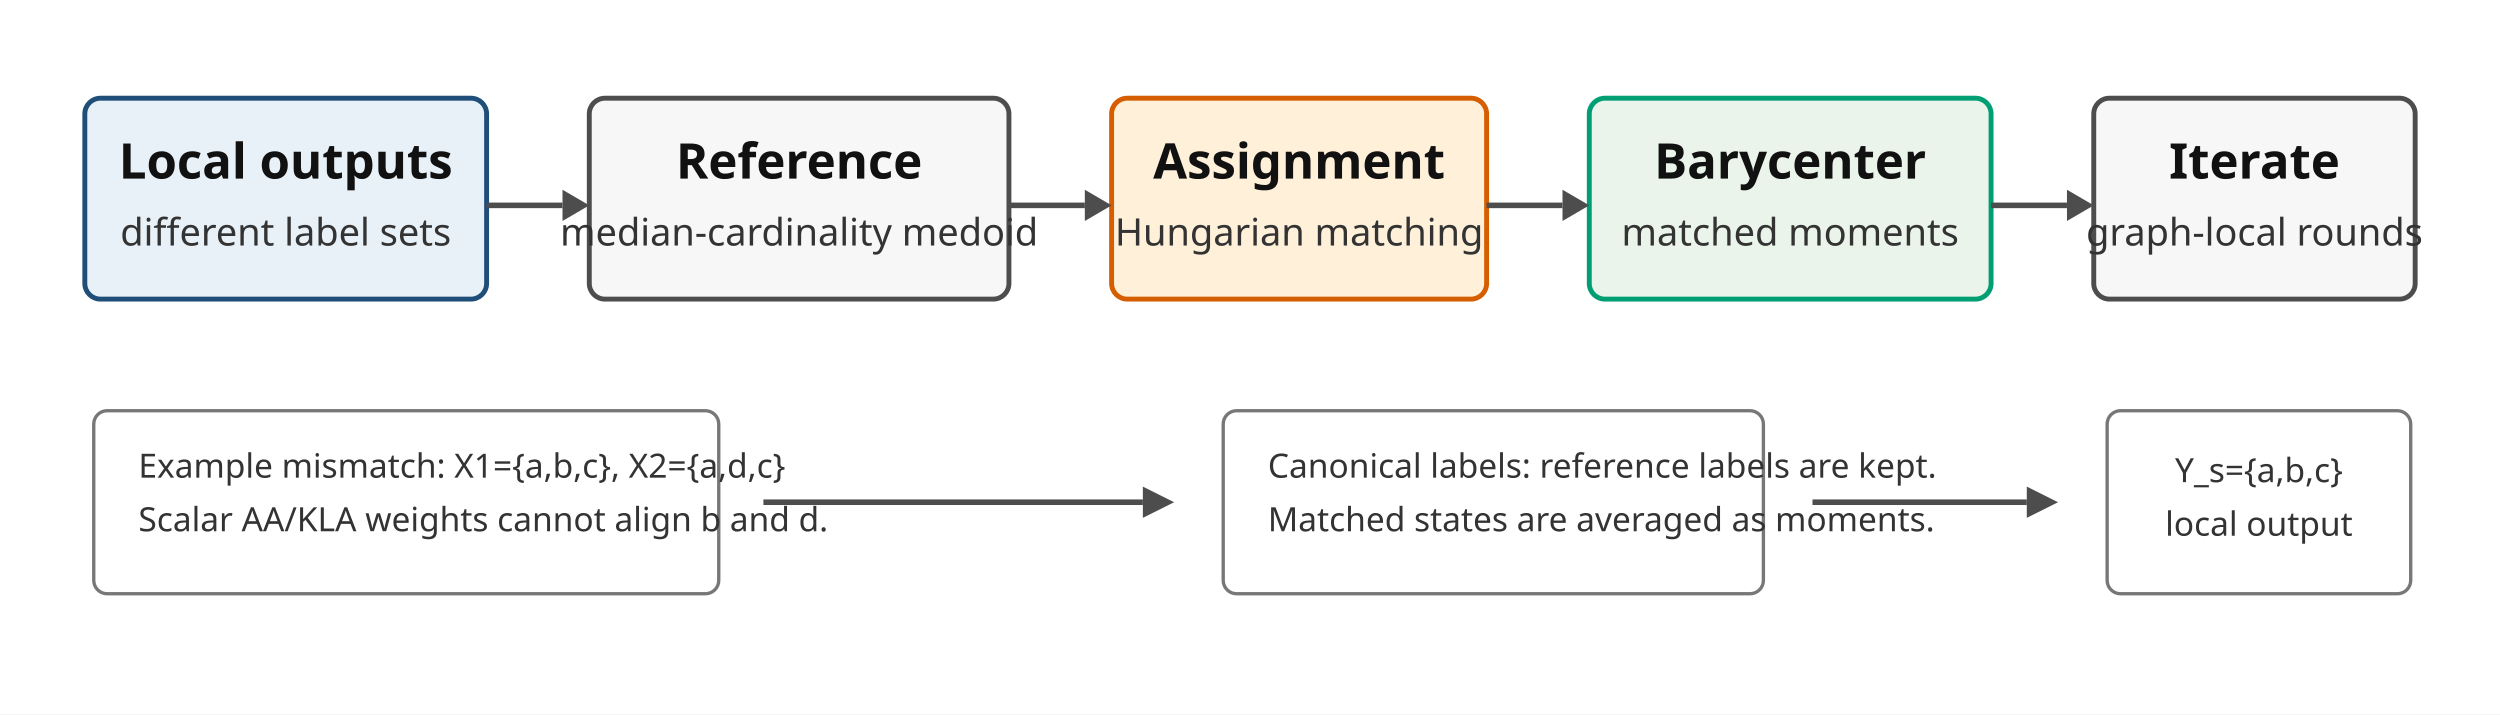
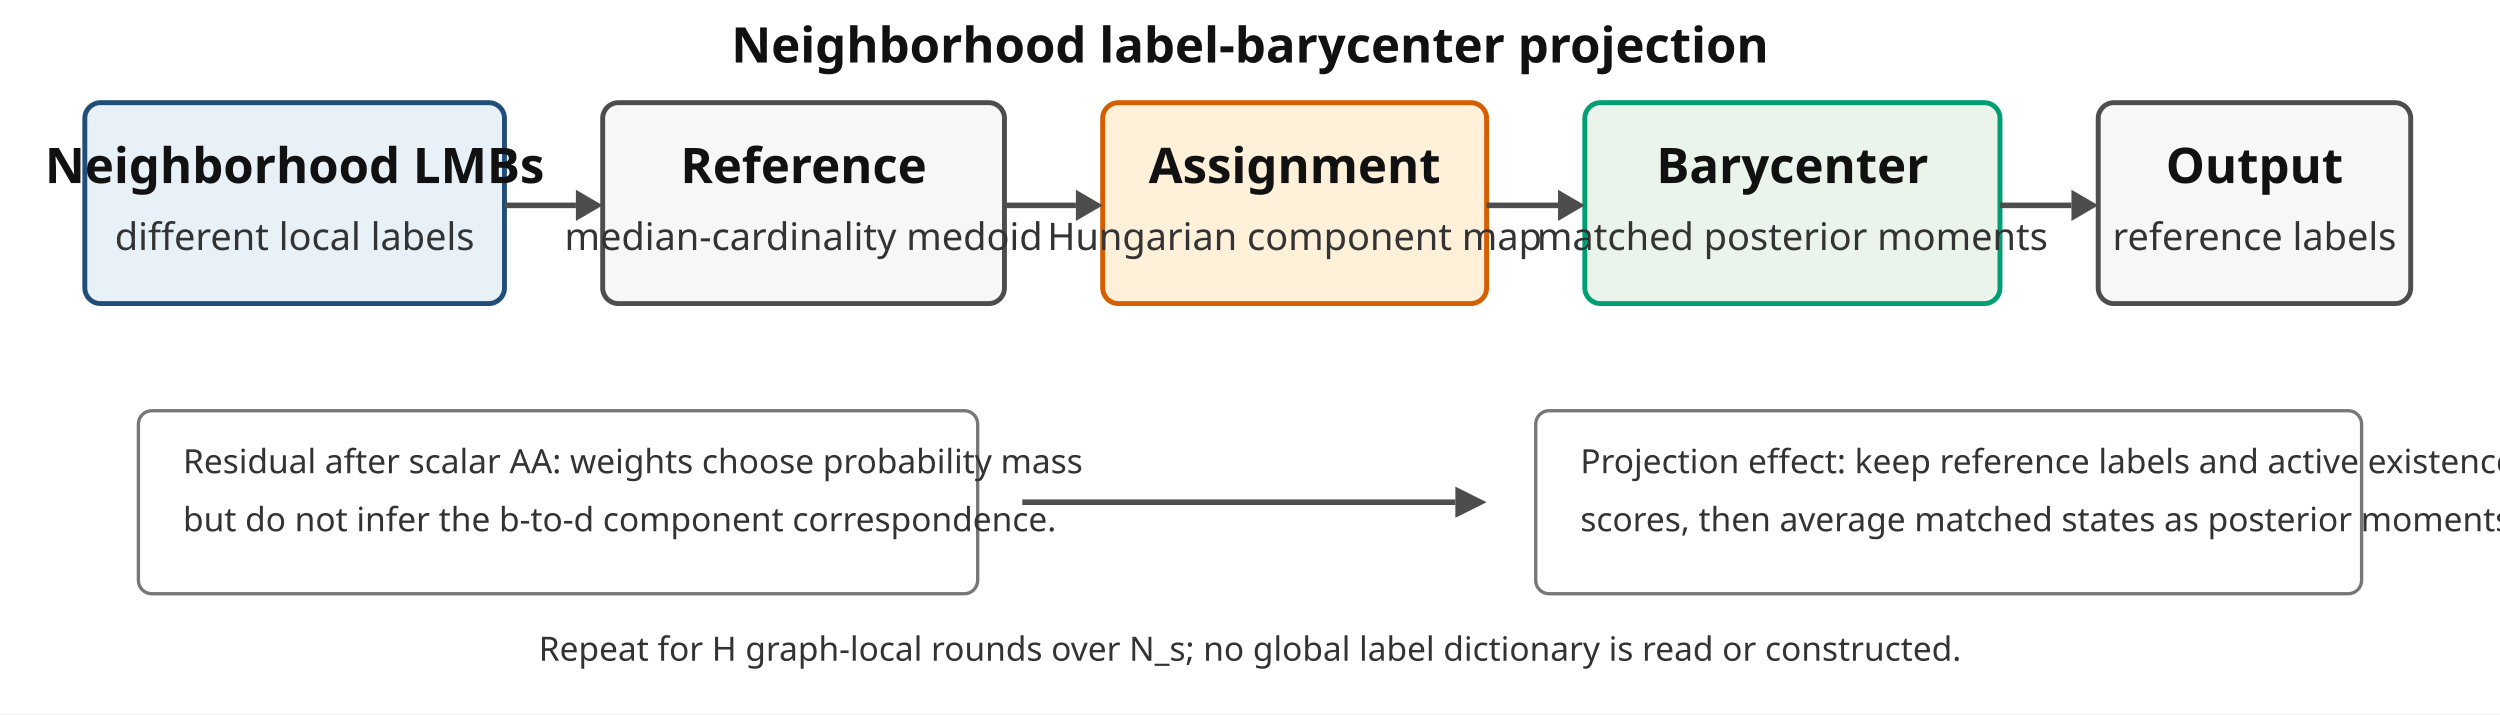
<svg xmlns="http://www.w3.org/2000/svg" width="1120" height="320" viewBox="0 0 1120 320">
  <rect width="1120" height="320" fill="white" />
  <style>text{font-family:Verdana;} .h{font-size:22px;font-weight:700;fill:#111} .s{font-size:17px;fill:#333} .tiny{font-size:15px;fill:#333}</style>
-   <rect x="38" y="44" width="180" height="90" rx="7" fill="#E8F1F8" stroke="#1F4E79" stroke-width="2.2" />
-   <text class="h" x="128.0" y="80" text-anchor="middle">Local outputs</text>
-   <text class="s" x="128.0" y="110" text-anchor="middle">different label sets</text>
-   <rect x="264" y="44" width="188" height="90" rx="7" fill="#F7F7F7" stroke="#4D4D4D" stroke-width="2.2" />
-   <text class="h" x="358.0" y="80" text-anchor="middle">Reference</text>
-   <text class="s" x="358.0" y="110" text-anchor="middle">median-cardinality medoid</text>
-   <rect x="498" y="44" width="168" height="90" rx="7" fill="#FEF0D9" stroke="#D55E00" stroke-width="2.2" />
-   <text class="h" x="582.0" y="80" text-anchor="middle">Assignment</text>
-   <text class="s" x="582.0" y="110" text-anchor="middle">Hungarian matching</text>
-   <rect x="712" y="44" width="180" height="90" rx="7" fill="#EAF4EA" stroke="#009E73" stroke-width="2.2" />
-   <text class="h" x="802.0" y="80" text-anchor="middle">Barycenter</text>
-   <text class="s" x="802.0" y="110" text-anchor="middle">matched moments</text>
-   <rect x="938" y="44" width="144" height="90" rx="7" fill="#F7F7F7" stroke="#4D4D4D" stroke-width="2.2" />
-   <text class="h" x="1010.0" y="80" text-anchor="middle">Iterate</text>
-   <text class="s" x="1010.0" y="110" text-anchor="middle">graph-local rounds</text>
-   <line x1="218" y1="92" x2="252" y2="92" stroke="#4D4D4D" stroke-width="2.5" />
-   <polygon points="252,85 264,92 252,99" fill="#4D4D4D" />
-   <line x1="452" y1="92" x2="486" y2="92" stroke="#4D4D4D" stroke-width="2.5" />
-   <polygon points="486,85 498,92 486,99" fill="#4D4D4D" />
-   <line x1="666" y1="92" x2="700" y2="92" stroke="#4D4D4D" stroke-width="2.5" />
-   <polygon points="700,85 712,92 700,99" fill="#4D4D4D" />
-   <line x1="892" y1="92" x2="926" y2="92" stroke="#4D4D4D" stroke-width="2.5" />
-   <polygon points="926,85 938,92 926,99" fill="#4D4D4D" />
-   <rect x="42" y="184" width="280" height="82" rx="6" fill="#FFFFFF" stroke="#777" stroke-width="1.5" />
-   <text class="tiny" x="62" y="214">Example mismatch: X1={a,b,c}, X2={a,d,c}</text>
-   <text class="tiny" x="62" y="238">Scalar AA/KLA weights cannot align b and d.</text>
-   <line x1="342" y1="225" x2="512" y2="225" stroke="#4D4D4D" stroke-width="2.5" />
-   <polygon points="512,218 526,225 512,232" fill="#4D4D4D" />
-   <rect x="548" y="184" width="242" height="82" rx="6" fill="#FFFFFF" stroke="#777" stroke-width="1.5" />
-   <text class="tiny" x="568" y="214">Canonical labels: reference labels are kept.</text>
-   <text class="tiny" x="568" y="238">Matched states are averaged as moments.</text>
-   <line x1="812" y1="225" x2="908" y2="225" stroke="#4D4D4D" stroke-width="2.5" />
-   <polygon points="908,218 922,225 908,232" fill="#4D4D4D" />
-   <rect x="944" y="184" width="136" height="82" rx="6" fill="#FFFFFF" stroke="#777" stroke-width="1.5" />
-   <text class="tiny" x="1012" y="216" text-anchor="middle">Y_s={a,b,c}</text>
-   <text class="tiny" x="1012" y="240" text-anchor="middle">local output</text>
+   <text class="h" x="560" y="28" text-anchor="middle">Neighborhood label-barycenter projection</text>
+   <rect x="38" y="46" width="188" height="90" rx="7" fill="#E8F1F8" stroke="#1F4E79" stroke-width="2.2" />
+   <text class="h" x="132.0" y="82" text-anchor="middle">Neighborhood LMBs</text>
+   <text class="s" x="132.0" y="112" text-anchor="middle">different local labels</text>
+   <rect x="270" y="46" width="180" height="90" rx="7" fill="#F7F7F7" stroke="#4D4D4D" stroke-width="2.2" />
+   <text class="h" x="360.0" y="82" text-anchor="middle">Reference</text>
+   <text class="s" x="360.0" y="112" text-anchor="middle">median-cardinality medoid</text>
+   <rect x="494" y="46" width="172" height="90" rx="7" fill="#FEF0D9" stroke="#D55E00" stroke-width="2.2" />
+   <text class="h" x="580.0" y="82" text-anchor="middle">Assignment</text>
+   <text class="s" x="580.0" y="112" text-anchor="middle">Hungarian component map</text>
+   <rect x="710" y="46" width="186" height="90" rx="7" fill="#EAF4EA" stroke="#009E73" stroke-width="2.2" />
+   <text class="h" x="803.0" y="82" text-anchor="middle">Barycenter</text>
+   <text class="s" x="803.0" y="112" text-anchor="middle">matched posterior moments</text>
+   <rect x="940" y="46" width="140" height="90" rx="7" fill="#F7F7F7" stroke="#4D4D4D" stroke-width="2.2" />
+   <text class="h" x="1010.0" y="82" text-anchor="middle">Output</text>
+   <text class="s" x="1010.0" y="112" text-anchor="middle">reference labels</text>
+   <line x1="226" y1="92" x2="258" y2="92" stroke="#4D4D4D" stroke-width="2.5" />
+   <polygon points="258,85 270,92 258,99" fill="#4D4D4D" />
+   <line x1="450" y1="92" x2="482" y2="92" stroke="#4D4D4D" stroke-width="2.5" />
+   <polygon points="482,85 494,92 482,99" fill="#4D4D4D" />
+   <line x1="666" y1="92" x2="698" y2="92" stroke="#4D4D4D" stroke-width="2.5" />
+   <polygon points="698,85 710,92 698,99" fill="#4D4D4D" />
+   <line x1="896" y1="92" x2="928" y2="92" stroke="#4D4D4D" stroke-width="2.5" />
+   <polygon points="928,85 940,92 928,99" fill="#4D4D4D" />
+   <rect x="62" y="184" width="376" height="82" rx="6" fill="#FFFFFF" stroke="#777" stroke-width="1.5" />
+   <text class="tiny" x="82" y="212">Residual after scalar AA: weights choose probability mass</text>
+   <text class="tiny" x="82" y="238">but do not infer the b-to-d component correspondence.</text>
+   <line x1="458" y1="225" x2="652" y2="225" stroke="#4D4D4D" stroke-width="2.5" />
+   <polygon points="652,218 666,225 652,232" fill="#4D4D4D" />
+   <rect x="688" y="184" width="370" height="82" rx="6" fill="#FFFFFF" stroke="#777" stroke-width="1.5" />
+   <text class="tiny" x="708" y="212">Projection effect: keep reference labels and active existence</text>
+   <text class="tiny" x="708" y="238">scores, then average matched states as posterior moments.</text>
+   <text class="tiny" x="560" y="296" text-anchor="middle">Repeat for H graph-local rounds over N_s; no global label dictionary is read or constructed.</text>
</svg>
